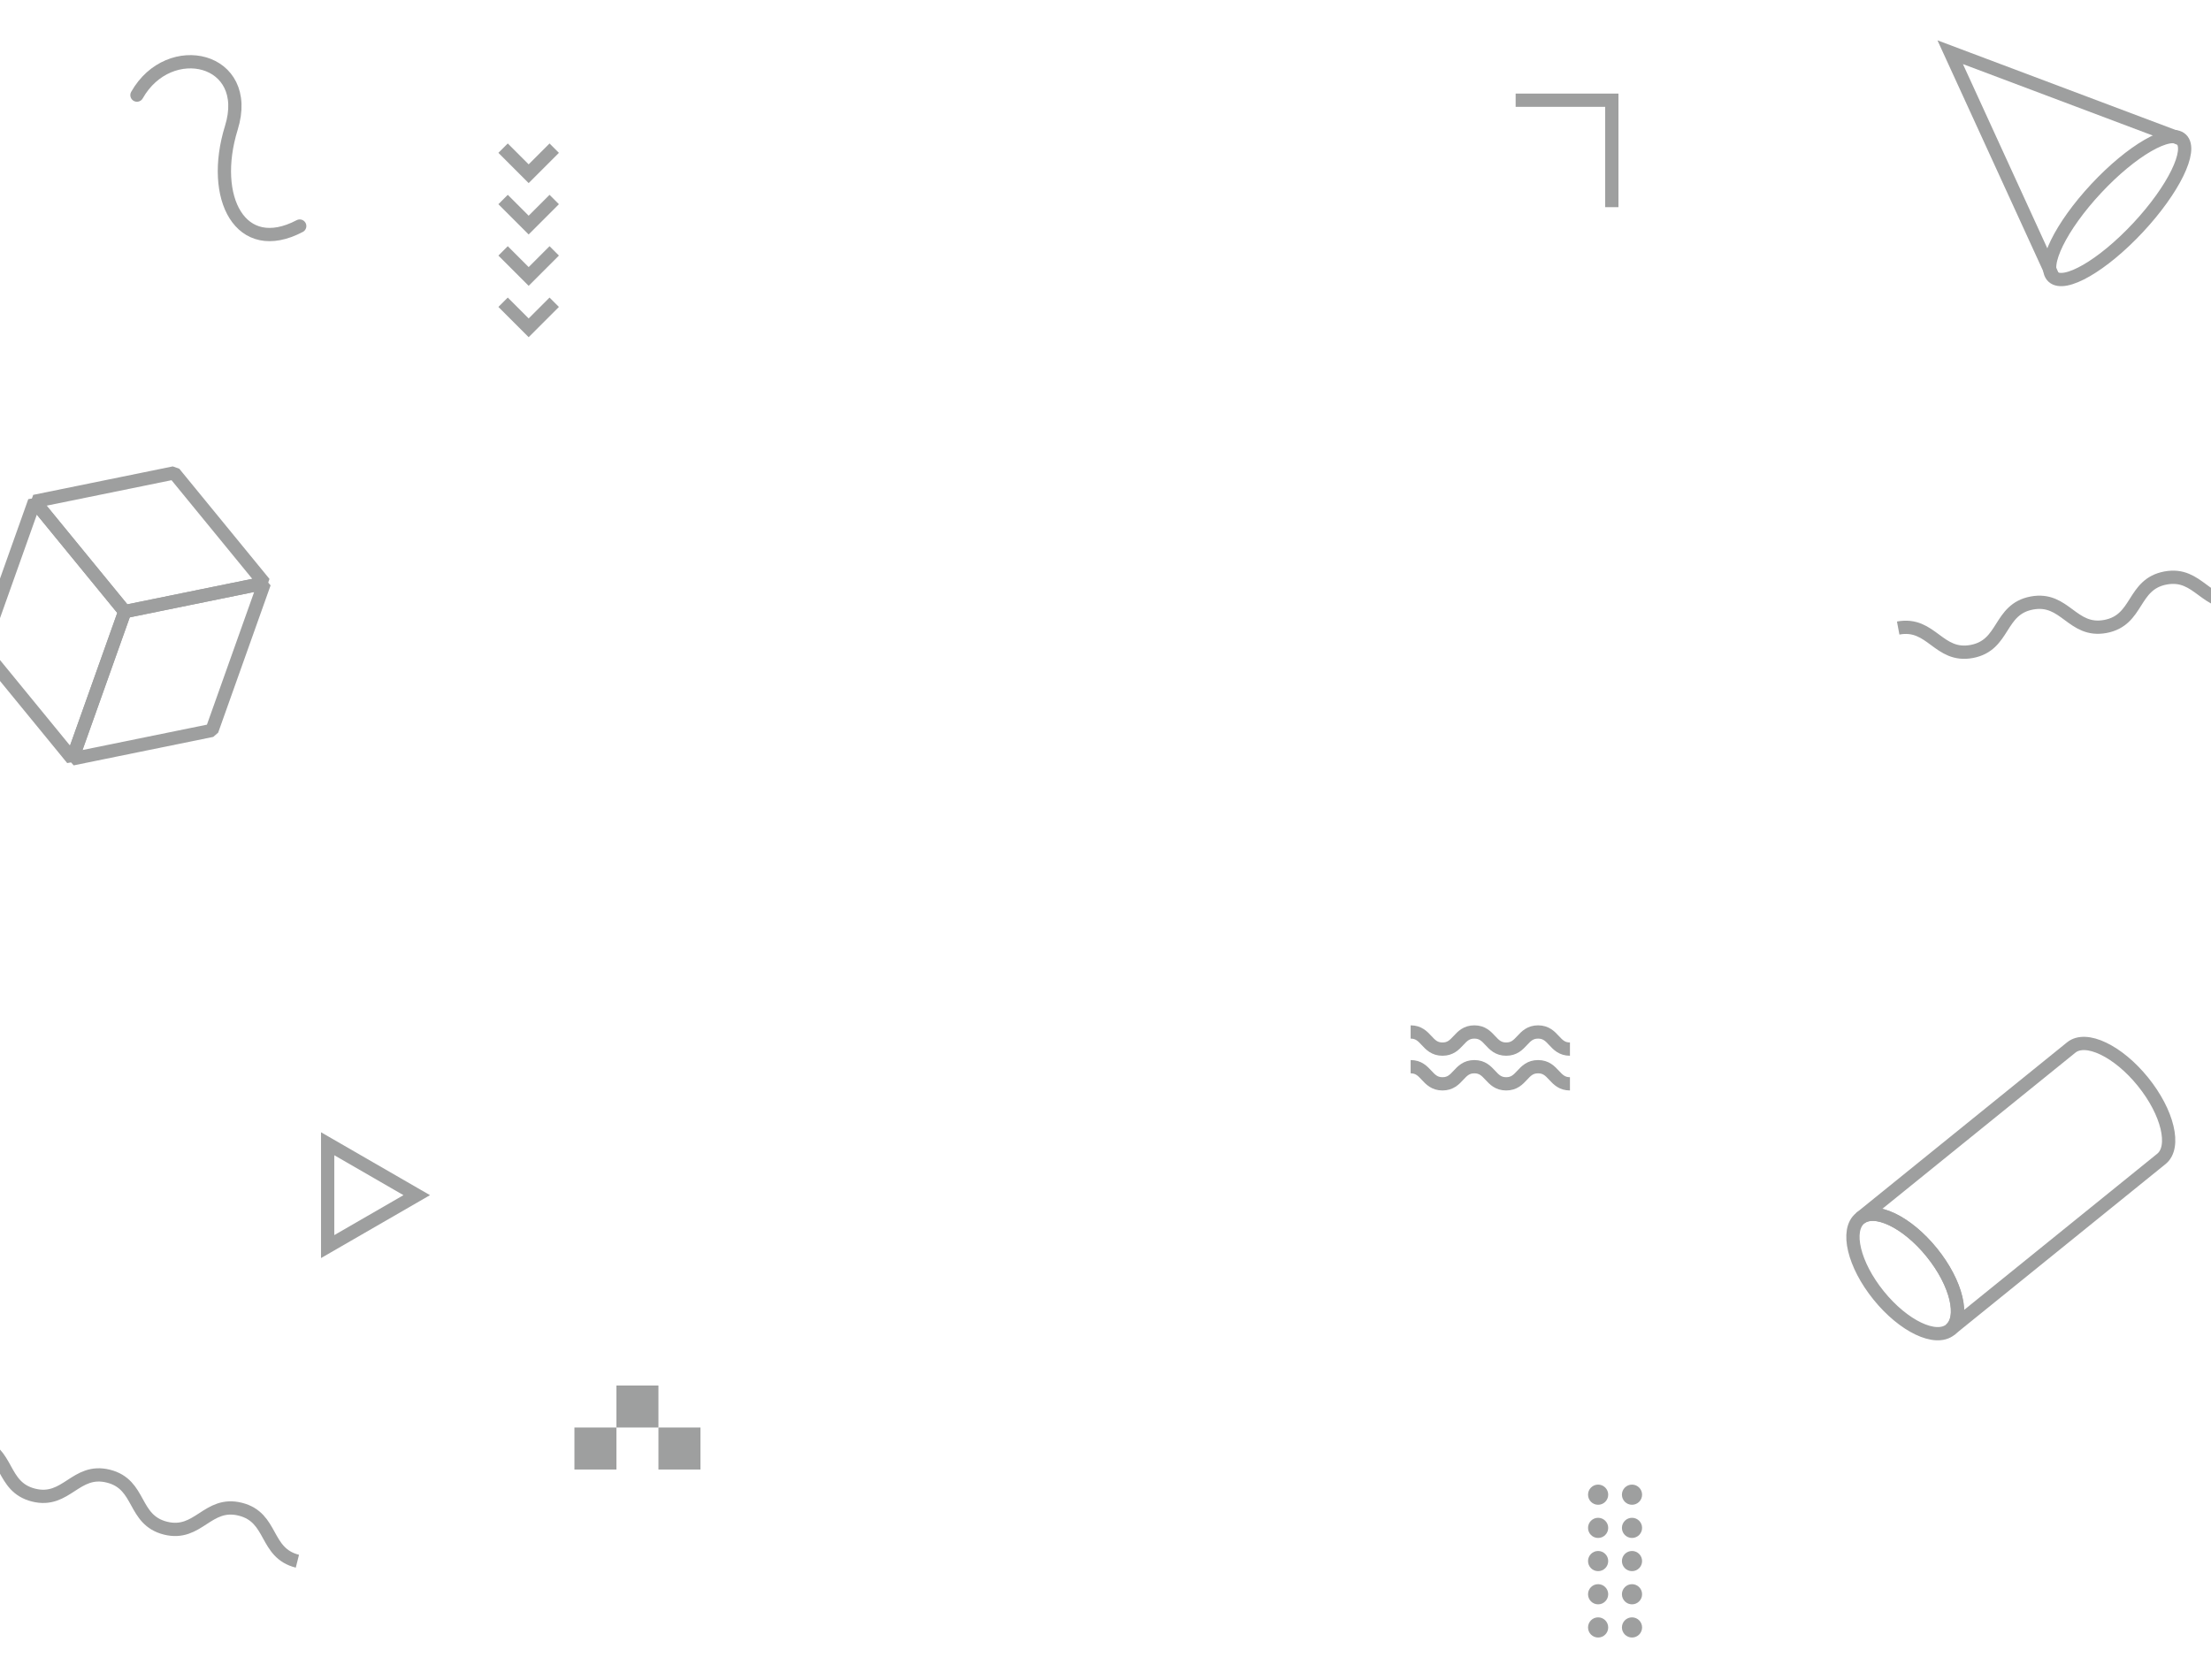
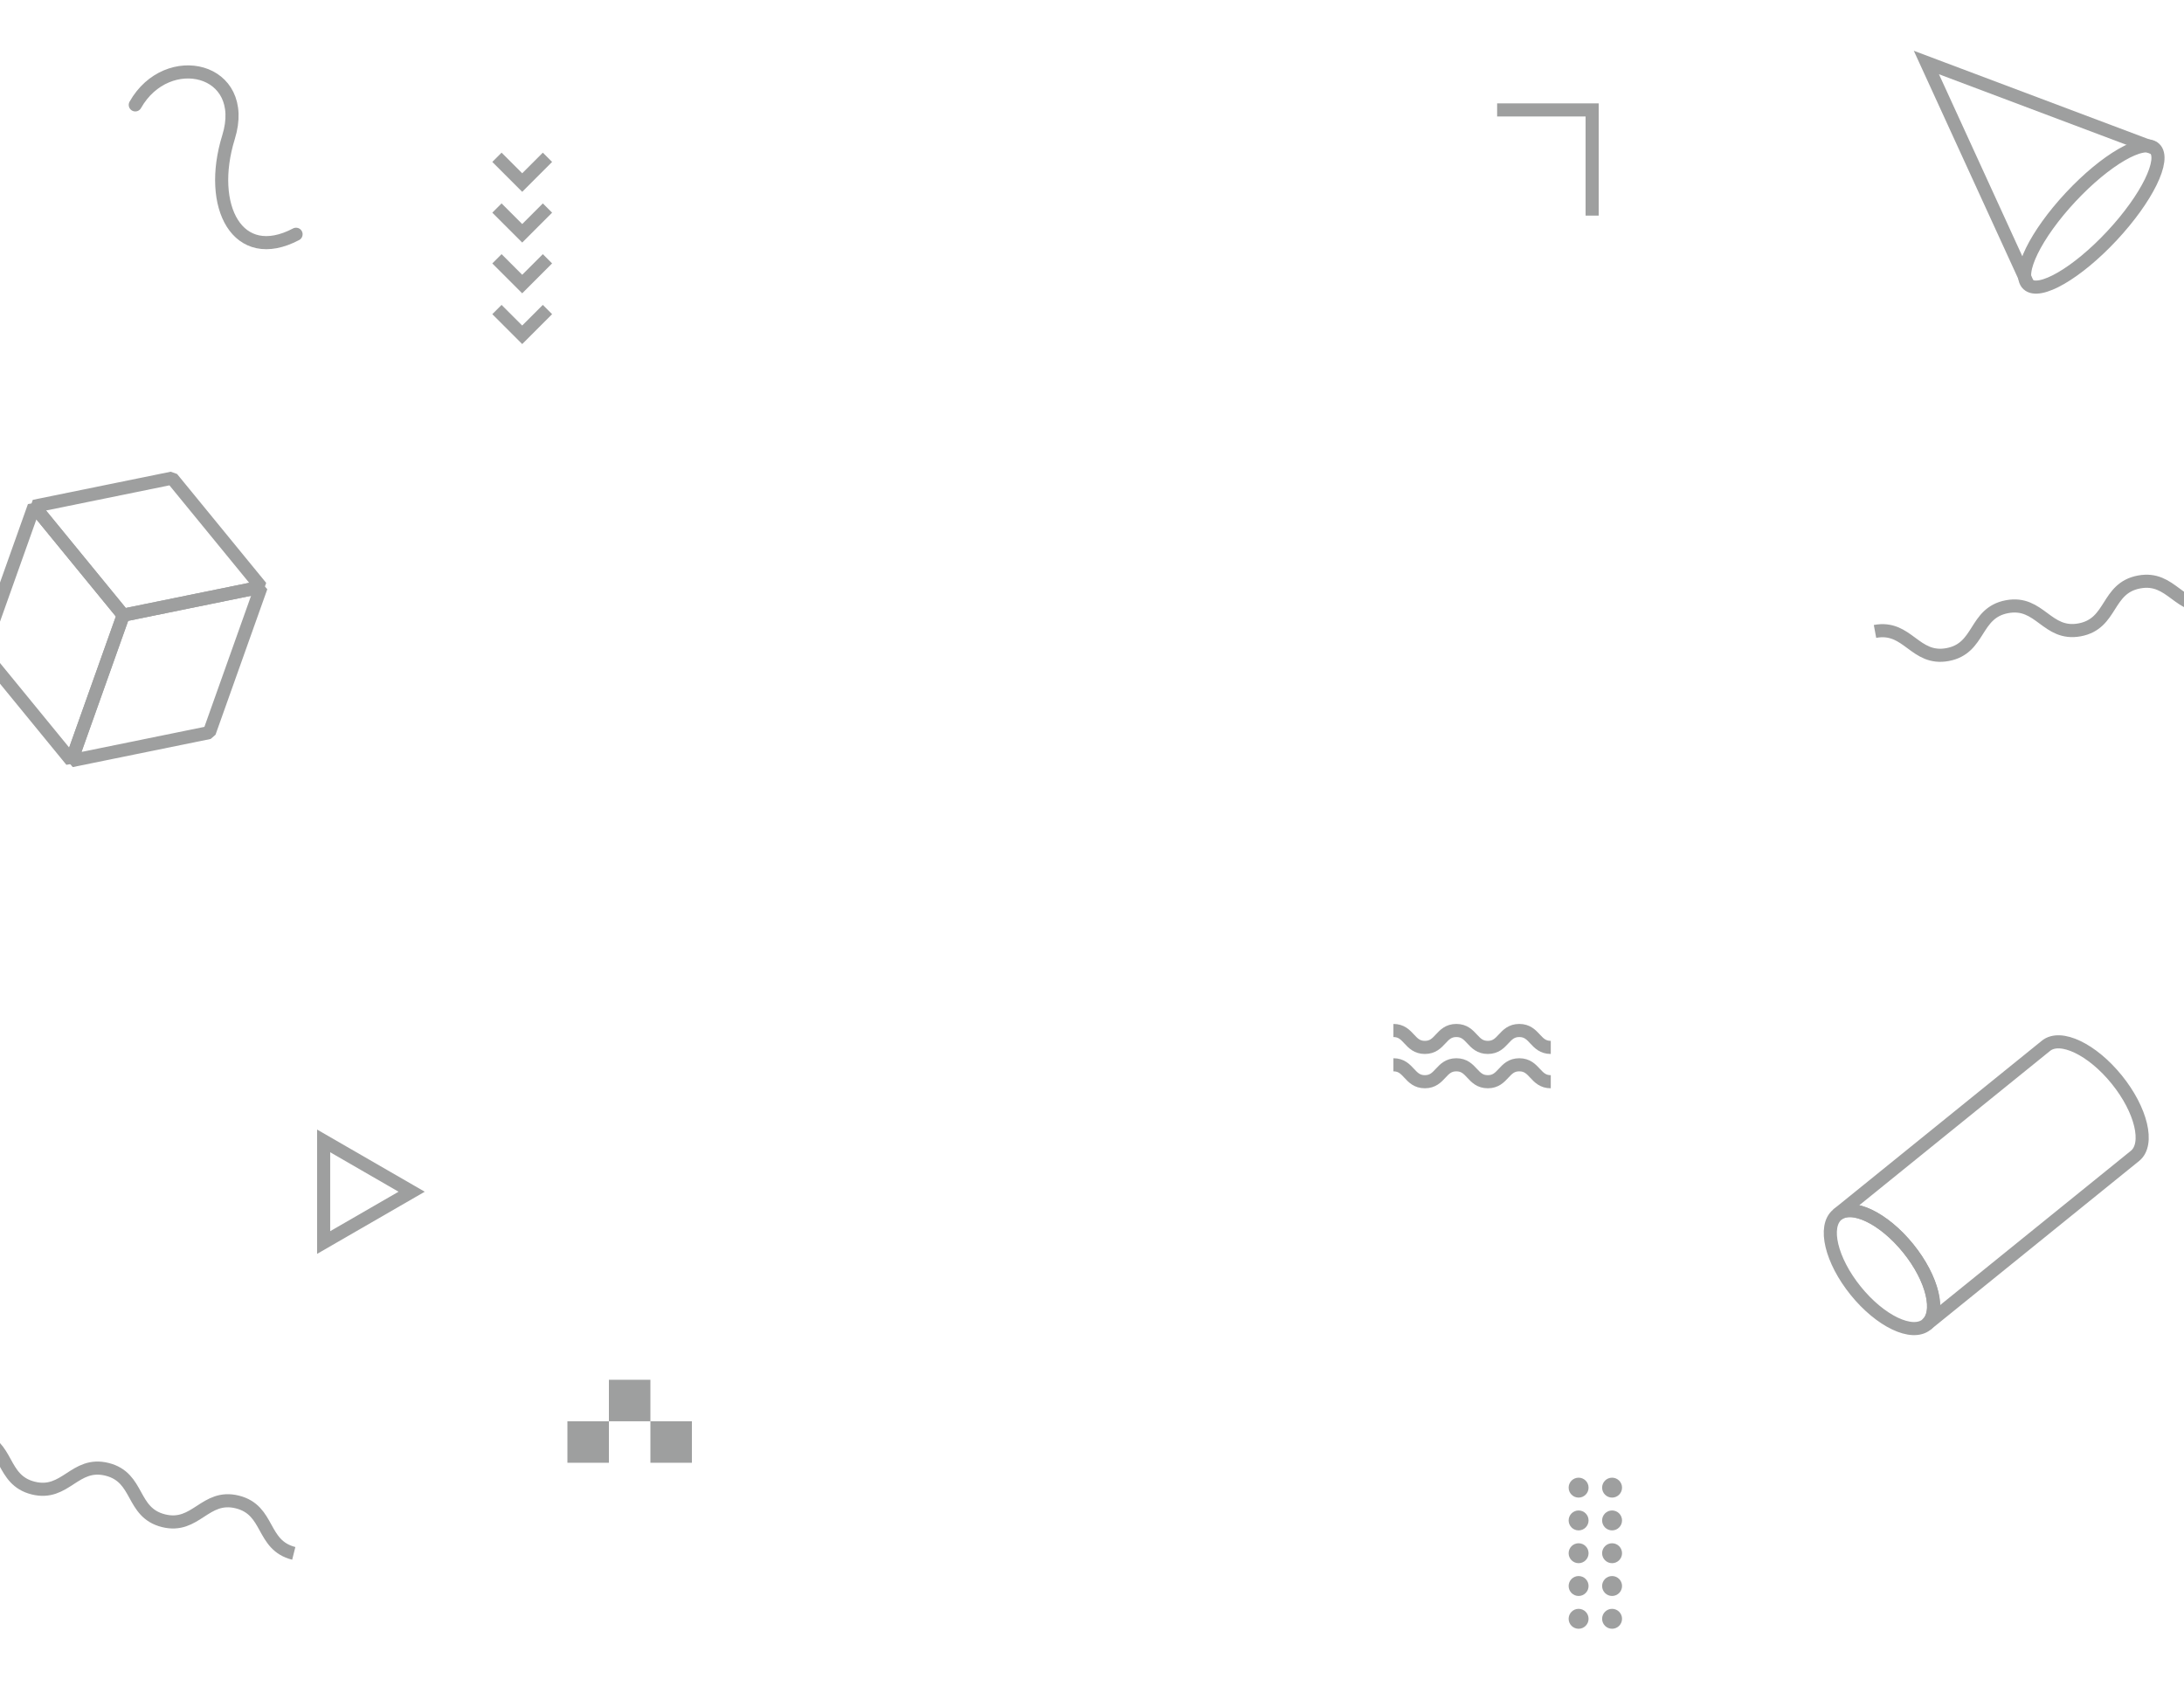
- <svg xmlns="http://www.w3.org/2000/svg" width="100%" height="100%" viewBox="0 0 1000 760" version="1.1" xml:space="preserve" style="fill-rule:evenodd;clip-rule:evenodd;stroke-miterlimit:10;">
-   <g transform="matrix(1,0,0,1,0,5)">
+ <svg xmlns="http://www.w3.org/2000/svg" width="100%" height="100%" viewBox="0 0 1000 775" version="1.1" xml:space="preserve" style="fill-rule:evenodd;clip-rule:evenodd;stroke-miterlimit:10;">
+   <g transform="matrix(1,0,0,1,0,10)">
    <g>
-       <path d="M873.683,561.607C884.942,575.524 888.684,591.162 882.041,596.535L977.568,519.257C984.21,513.883 980.468,498.246 969.209,484.329C957.951,470.412 943.44,463.487 936.798,468.86L841.271,546.139C847.913,540.765 862.424,547.691 873.683,561.607Z" style="fill:none;fill-rule:nonzero;stroke:rgb(158,159,159);stroke-width:6px;" />
-       <g transform="matrix(-0.6289,-0.7775,0.7775,-0.6289,959.403,1600.57)">
-         <ellipse cx="861.656" cy="571.337" rx="32.412" ry="15.469" style="fill:none;stroke:rgb(158,159,159);stroke-width:6px;" />
+       <g>
+         <path d="M873.683,561.607C884.942,575.524 888.684,591.162 882.041,596.535L977.568,519.257C984.21,513.883 980.468,498.246 969.209,484.329C957.951,470.412 943.44,463.487 936.798,468.86L841.271,546.139C847.913,540.765 862.424,547.691 873.683,561.607Z" style="fill:none;fill-rule:nonzero;stroke:rgb(158,159,159);stroke-width:6px;" />
+         <g transform="matrix(-0.6289,-0.7775,0.7775,-0.6289,959.403,1600.57)">
+           <ellipse cx="861.656" cy="571.337" rx="32.412" ry="15.469" style="fill:none;stroke:rgb(158,159,159);stroke-width:6px;" />
+         </g>
      </g>
+       <g>
+         <path d="M32.716,338.299L-8.092,288.432L15.617,221.808L56.425,271.676L32.716,338.299Z" style="fill:none;fill-rule:nonzero;stroke:rgb(158,159,159);stroke-width:6px;stroke-linejoin:bevel;" />
+         <path d="M119.562,258.798L56.425,271.676L32.716,338.299L95.852,325.422L119.562,258.798Z" style="fill:none;fill-rule:nonzero;stroke:rgb(158,159,159);stroke-width:6px;stroke-linejoin:bevel;" />
+         <path d="M78.754,208.931L15.619,221.808L56.425,271.676L119.562,258.798L78.754,208.931Z" style="fill:none;fill-rule:nonzero;stroke:rgb(158,159,159);stroke-width:6px;stroke-linejoin:bevel;" />
+       </g>
+       <g>
+         <path d="M928.565,120.203L882.041,18.617L986.61,57.98" style="fill:none;fill-rule:nonzero;stroke:rgb(158,159,159);stroke-width:6px;" />
+         <g transform="matrix(0.6821,-0.7312,0.7312,0.6821,239.238,728.532)">
+           <ellipse cx="957.588" cy="89.092" rx="42.547" ry="12.954" style="fill:none;stroke:rgb(158,159,159);stroke-width:6px;" />
+         </g>
+       </g>
+       <g>
+         <path d="M858.519,279.115C873.632,276.285 876.676,292.543 891.789,289.713C906.903,286.883 903.859,270.626 918.972,267.796C934.085,264.966 937.129,281.224 952.242,278.394C967.357,275.564 964.313,259.306 979.429,256.476C994.544,253.646 997.588,269.903 1012.7,267.073" style="fill:none;fill-rule:nonzero;stroke:rgb(158,159,159);stroke-width:6px;" />
+       </g>
+       <g>
+         <path d="M-10.623,647.834C4.291,651.572 0.27,667.616 15.184,671.354C30.099,675.092 34.12,659.049 49.035,662.787C63.95,666.525 59.928,682.569 74.843,686.307C89.76,690.046 93.781,674.002 108.697,677.741C123.614,681.48 119.592,697.523 134.509,701.262" style="fill:none;fill-rule:nonzero;stroke:rgb(158,159,159);stroke-width:6px;" />
+       </g>
+       <path d="M148.194,512.41L188.484,535.671L148.194,558.932L148.194,512.41Z" style="fill:none;fill-rule:nonzero;stroke:rgb(158,159,159);stroke-width:6px;" />
+       <path d="M685.502,40.333L729,40.333L729,88.725" style="fill:none;fill-rule:nonzero;stroke:rgb(158,159,159);stroke-width:6px;" />
+       <g>
+         <path d="M638.012,461.845C645.214,461.845 645.214,469.595 652.417,469.595C659.622,469.595 659.622,461.845 666.827,461.845C674.03,461.845 674.03,469.595 681.232,469.595C688.439,469.595 688.439,461.845 695.647,461.845C702.855,461.845 702.855,469.595 710.062,469.595" style="fill:none;fill-rule:nonzero;stroke:rgb(158,159,159);stroke-width:6px;" />
+       </g>
+       <g>
+         <path d="M638.012,477.554C645.214,477.554 645.214,485.304 652.417,485.304C659.622,485.304 659.622,477.554 666.827,477.554C674.03,477.554 674.03,485.304 681.232,485.304C688.439,485.304 688.439,477.554 695.647,477.554C702.855,477.554 702.855,485.304 710.062,485.304" style="fill:none;fill-rule:nonzero;stroke:rgb(158,159,159);stroke-width:6px;" />
+       </g>
+       <path d="M250.671,62.02L239.104,73.588L227.536,62.02" style="fill:none;fill-rule:nonzero;stroke:rgb(158,159,159);stroke-width:6px;" />
+       <path d="M250.671,85.257L239.104,96.825L227.536,85.257" style="fill:none;fill-rule:nonzero;stroke:rgb(158,159,159);stroke-width:6px;" />
+       <path d="M250.671,108.494L239.104,120.062L227.536,108.494" style="fill:none;fill-rule:nonzero;stroke:rgb(158,159,159);stroke-width:6px;" />
+       <path d="M250.671,131.73L239.104,143.298L227.536,131.73" style="fill:none;fill-rule:nonzero;stroke:rgb(158,159,159);stroke-width:6px;" />
+       <circle cx="722.804" cy="671.169" r="4.561" style="fill:rgb(158,159,159);" />
+       <circle cx="738.131" cy="671.169" r="4.561" style="fill:rgb(158,159,159);" />
+       <circle cx="722.804" cy="686.183" r="4.561" style="fill:rgb(158,159,159);" />
+       <circle cx="738.131" cy="686.183" r="4.561" style="fill:rgb(158,159,159);" />
+       <circle cx="722.804" cy="701.196" r="4.561" style="fill:rgb(158,159,159);" />
+       <circle cx="738.131" cy="701.196" r="4.561" style="fill:rgb(158,159,159);" />
+       <circle cx="722.804" cy="716.209" r="4.561" style="fill:rgb(158,159,159);" />
+       <circle cx="738.131" cy="716.209" r="4.561" style="fill:rgb(158,159,159);" />
+       <circle cx="722.804" cy="731.223" r="4.561" style="fill:rgb(158,159,159);" />
+       <circle cx="738.131" cy="731.223" r="4.561" style="fill:rgb(158,159,159);" />
+       <path d="M61.944,38.024C76.527,12.234 114.476,21.024 104.637,52.82C94.799,84.616 108.853,111.32 135.558,97.266" style="fill:none;fill-rule:nonzero;stroke:rgb(158,159,159);stroke-width:6px;stroke-linecap:round;stroke-linejoin:round;" />
+       <rect x="259.803" y="640.78" width="19" height="19" style="fill:rgb(158,159,159);" />
+       <rect x="278.803" y="621.78" width="19" height="19" style="fill:rgb(158,159,159);" />
+       <rect x="297.803" y="640.78" width="19" height="19" style="fill:rgb(158,159,159);" />
    </g>
-     <g>
-       <path d="M32.716,338.299L-8.092,288.432L15.617,221.808L56.425,271.676L32.716,338.299Z" style="fill:none;fill-rule:nonzero;stroke:rgb(158,159,159);stroke-width:6px;stroke-linejoin:bevel;" />
-       <path d="M119.562,258.798L56.425,271.676L32.716,338.299L95.852,325.422L119.562,258.798Z" style="fill:none;fill-rule:nonzero;stroke:rgb(158,159,159);stroke-width:6px;stroke-linejoin:bevel;" />
-       <path d="M78.754,208.931L15.619,221.808L56.425,271.676L119.562,258.798L78.754,208.931Z" style="fill:none;fill-rule:nonzero;stroke:rgb(158,159,159);stroke-width:6px;stroke-linejoin:bevel;" />
-     </g>
-     <g>
-       <path d="M928.565,120.203L882.041,18.617L986.61,57.98" style="fill:none;fill-rule:nonzero;stroke:rgb(158,159,159);stroke-width:6px;" />
-       <g transform="matrix(0.6821,-0.7312,0.7312,0.6821,239.238,728.532)">
-         <ellipse cx="957.588" cy="89.092" rx="42.547" ry="12.954" style="fill:none;stroke:rgb(158,159,159);stroke-width:6px;" />
-       </g>
-     </g>
-     <path d="M858.519,279.115C873.632,276.285 876.676,292.543 891.789,289.713C906.903,286.883 903.859,270.626 918.972,267.796C934.085,264.966 937.129,281.224 952.242,278.394C967.357,275.564 964.313,259.306 979.429,256.476C994.544,253.646 997.588,269.903 1012.7,267.073" style="fill:none;fill-rule:nonzero;stroke:rgb(158,159,159);stroke-width:6px;" />
-     <path d="M-10.623,647.834C4.291,651.572 0.27,667.616 15.184,671.354C30.099,675.092 34.12,659.049 49.035,662.787C63.95,666.525 59.928,682.569 74.843,686.307C89.76,690.046 93.781,674.002 108.697,677.741C123.614,681.48 119.592,697.523 134.509,701.262" style="fill:none;fill-rule:nonzero;stroke:rgb(158,159,159);stroke-width:6px;" />
-     <path d="M148.194,512.41L188.484,535.671L148.194,558.932L148.194,512.41Z" style="fill:none;fill-rule:nonzero;stroke:rgb(158,159,159);stroke-width:6px;" />
-     <path d="M685.502,40.333L729,40.333L729,88.725" style="fill:none;fill-rule:nonzero;stroke:rgb(158,159,159);stroke-width:6px;" />
-     <path d="M638.012,461.845C645.214,461.845 645.214,469.595 652.417,469.595C659.622,469.595 659.622,461.845 666.827,461.845C674.03,461.845 674.03,469.595 681.232,469.595C688.439,469.595 688.439,461.845 695.647,461.845C702.855,461.845 702.855,469.595 710.062,469.595" style="fill:none;fill-rule:nonzero;stroke:rgb(158,159,159);stroke-width:6px;" />
-     <path d="M638.012,477.554C645.214,477.554 645.214,485.304 652.417,485.304C659.622,485.304 659.622,477.554 666.827,477.554C674.03,477.554 674.03,485.304 681.232,485.304C688.439,485.304 688.439,477.554 695.647,477.554C702.855,477.554 702.855,485.304 710.062,485.304" style="fill:none;fill-rule:nonzero;stroke:rgb(158,159,159);stroke-width:6px;" />
-     <path d="M250.671,62.02L239.104,73.588L227.536,62.02" style="fill:none;fill-rule:nonzero;stroke:rgb(158,159,159);stroke-width:6px;" />
-     <path d="M250.671,85.257L239.104,96.825L227.536,85.257" style="fill:none;fill-rule:nonzero;stroke:rgb(158,159,159);stroke-width:6px;" />
-     <path d="M250.671,108.494L239.104,120.062L227.536,108.494" style="fill:none;fill-rule:nonzero;stroke:rgb(158,159,159);stroke-width:6px;" />
-     <path d="M250.671,131.73L239.104,143.298L227.536,131.73" style="fill:none;fill-rule:nonzero;stroke:rgb(158,159,159);stroke-width:6px;" />
-     <circle cx="722.804" cy="671.169" r="4.561" style="fill:rgb(158,159,159);" />
-     <circle cx="738.131" cy="671.169" r="4.561" style="fill:rgb(158,159,159);" />
-     <circle cx="722.804" cy="686.183" r="4.561" style="fill:rgb(158,159,159);" />
-     <circle cx="738.131" cy="686.183" r="4.561" style="fill:rgb(158,159,159);" />
-     <circle cx="722.804" cy="701.196" r="4.561" style="fill:rgb(158,159,159);" />
-     <circle cx="738.131" cy="701.196" r="4.561" style="fill:rgb(158,159,159);" />
-     <circle cx="722.804" cy="716.209" r="4.561" style="fill:rgb(158,159,159);" />
-     <circle cx="738.131" cy="716.209" r="4.561" style="fill:rgb(158,159,159);" />
-     <circle cx="722.804" cy="731.223" r="4.561" style="fill:rgb(158,159,159);" />
-     <circle cx="738.131" cy="731.223" r="4.561" style="fill:rgb(158,159,159);" />
-     <path d="M61.944,38.024C76.527,12.234 114.476,21.024 104.637,52.82C94.799,84.616 108.853,111.32 135.558,97.266" style="fill:none;fill-rule:nonzero;stroke:rgb(158,159,159);stroke-width:6px;stroke-linecap:round;stroke-linejoin:round;" />
-     <rect x="259.803" y="640.78" width="19" height="19" style="fill:rgb(158,159,159);" />
-     <rect x="278.803" y="621.78" width="19" height="19" style="fill:rgb(158,159,159);" />
-     <rect x="297.803" y="640.78" width="19" height="19" style="fill:rgb(158,159,159);" />
  </g>
</svg>
